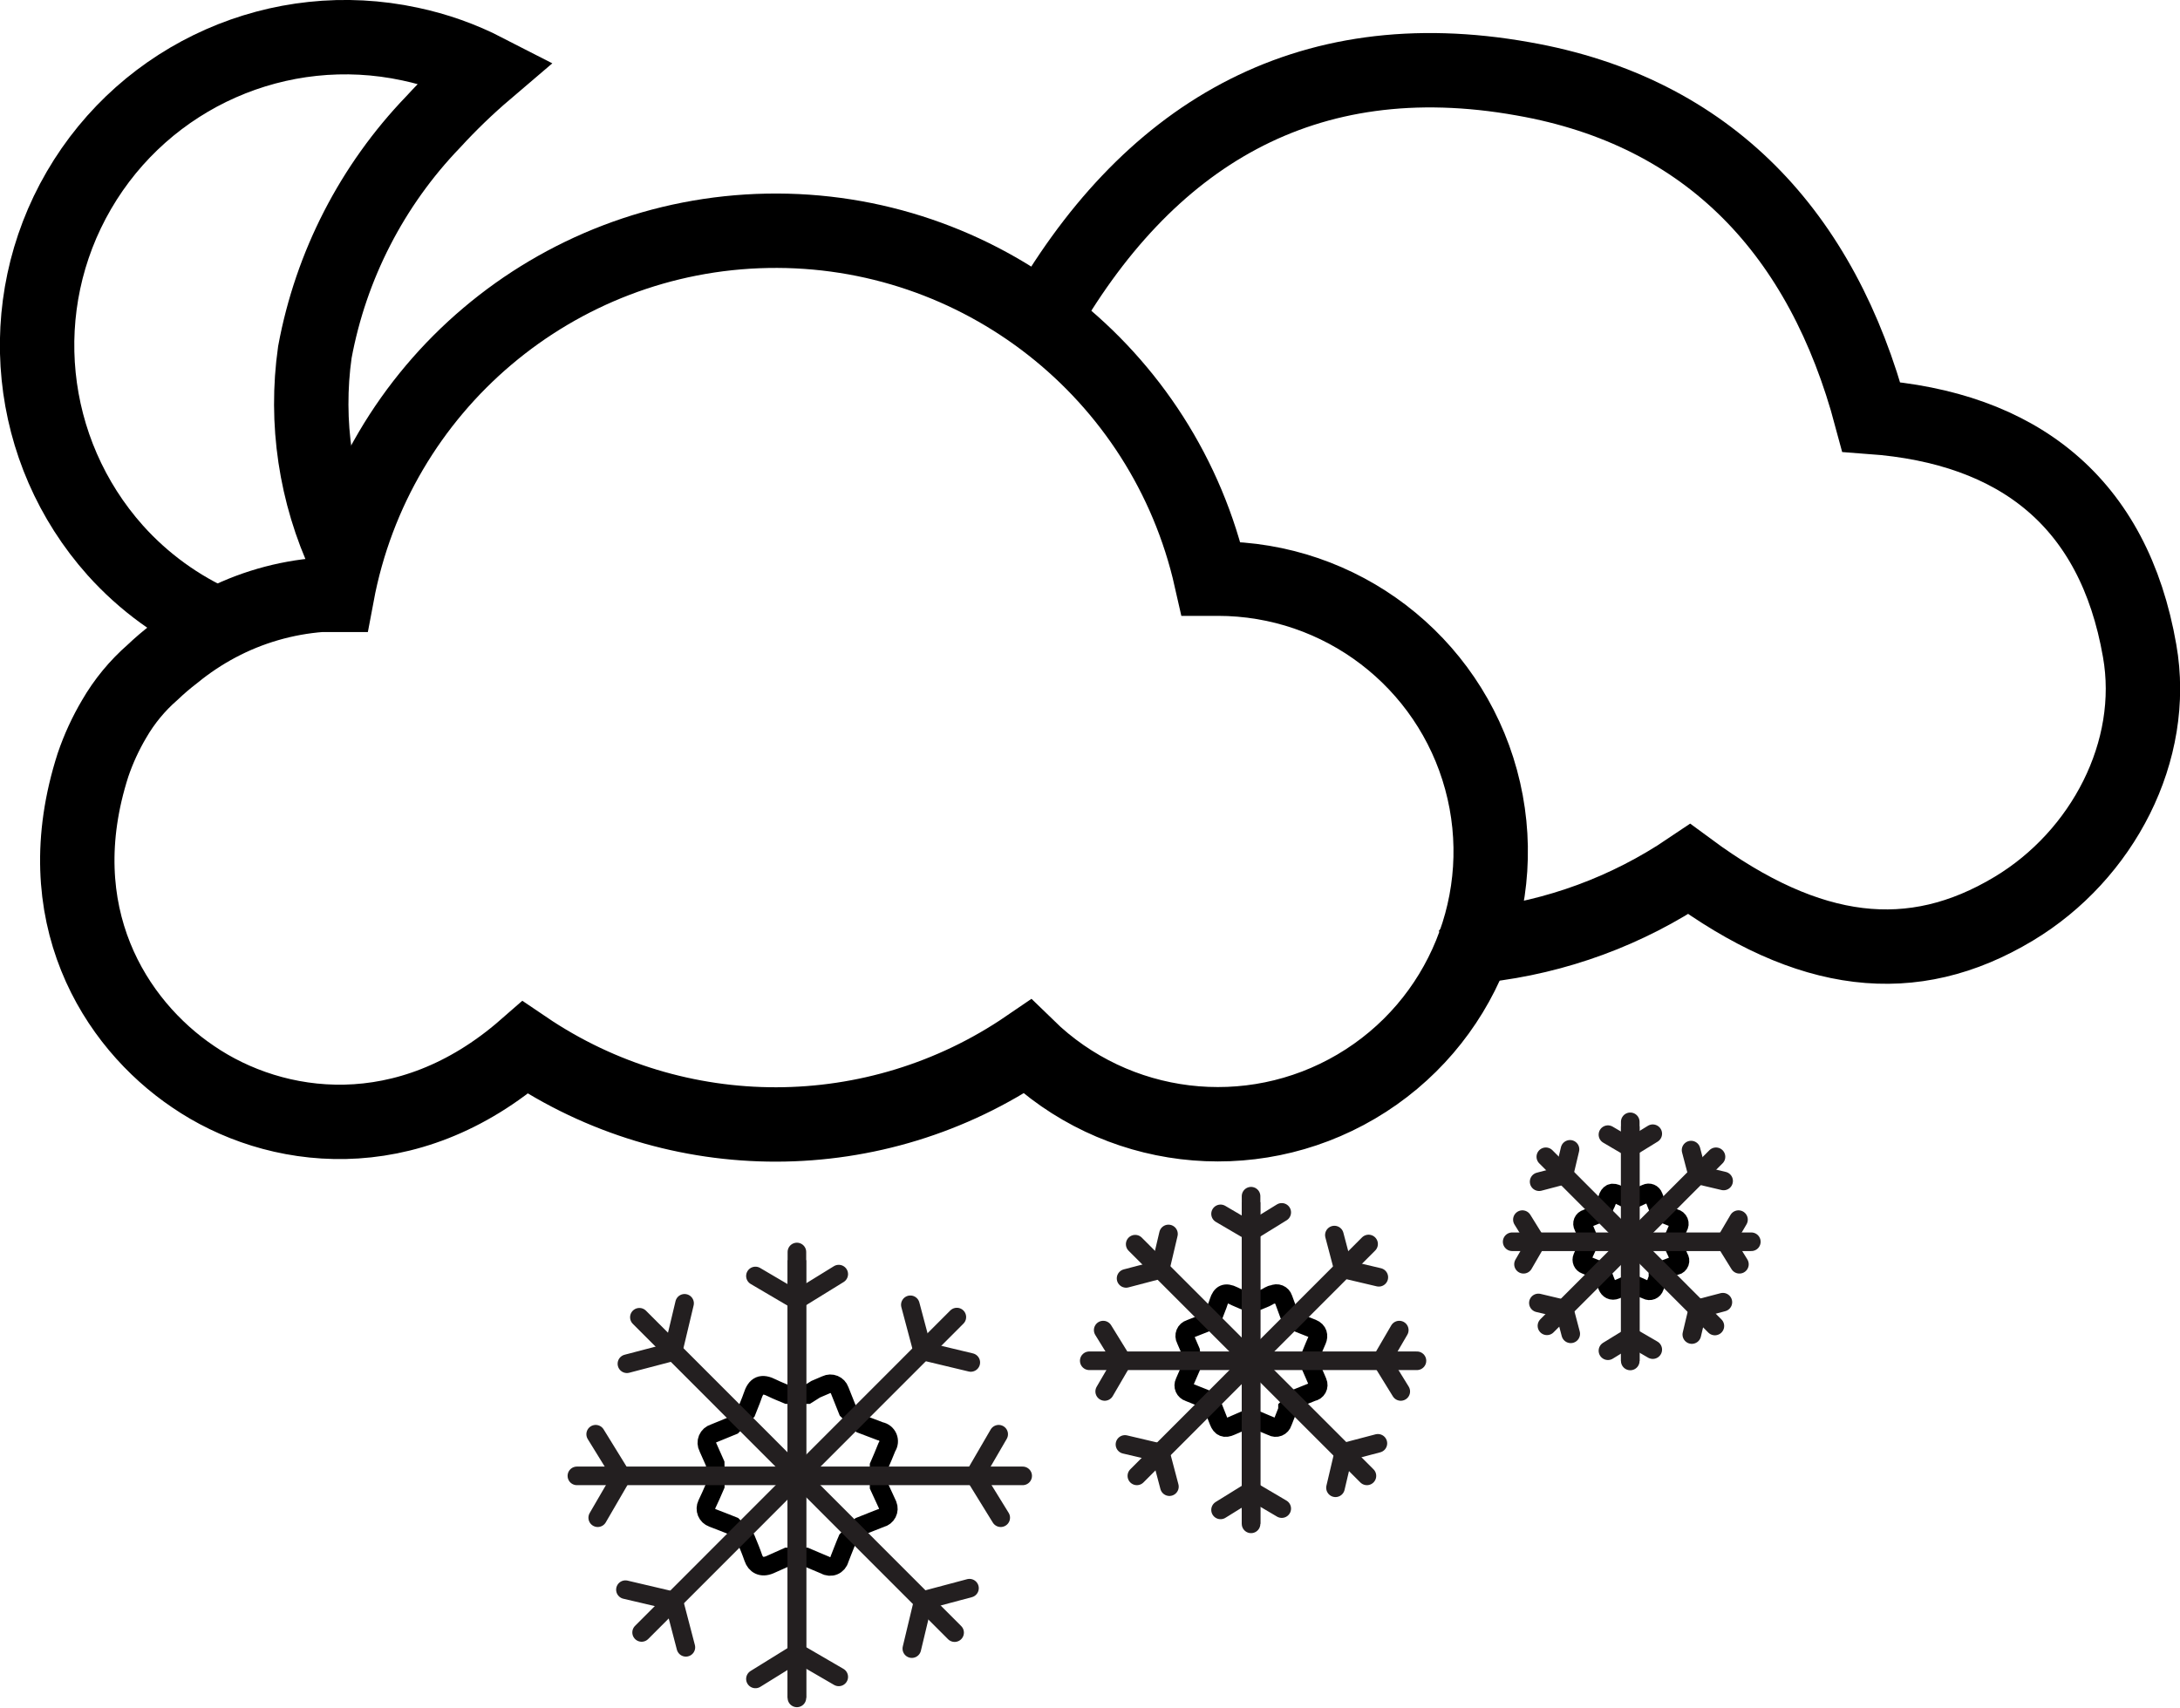
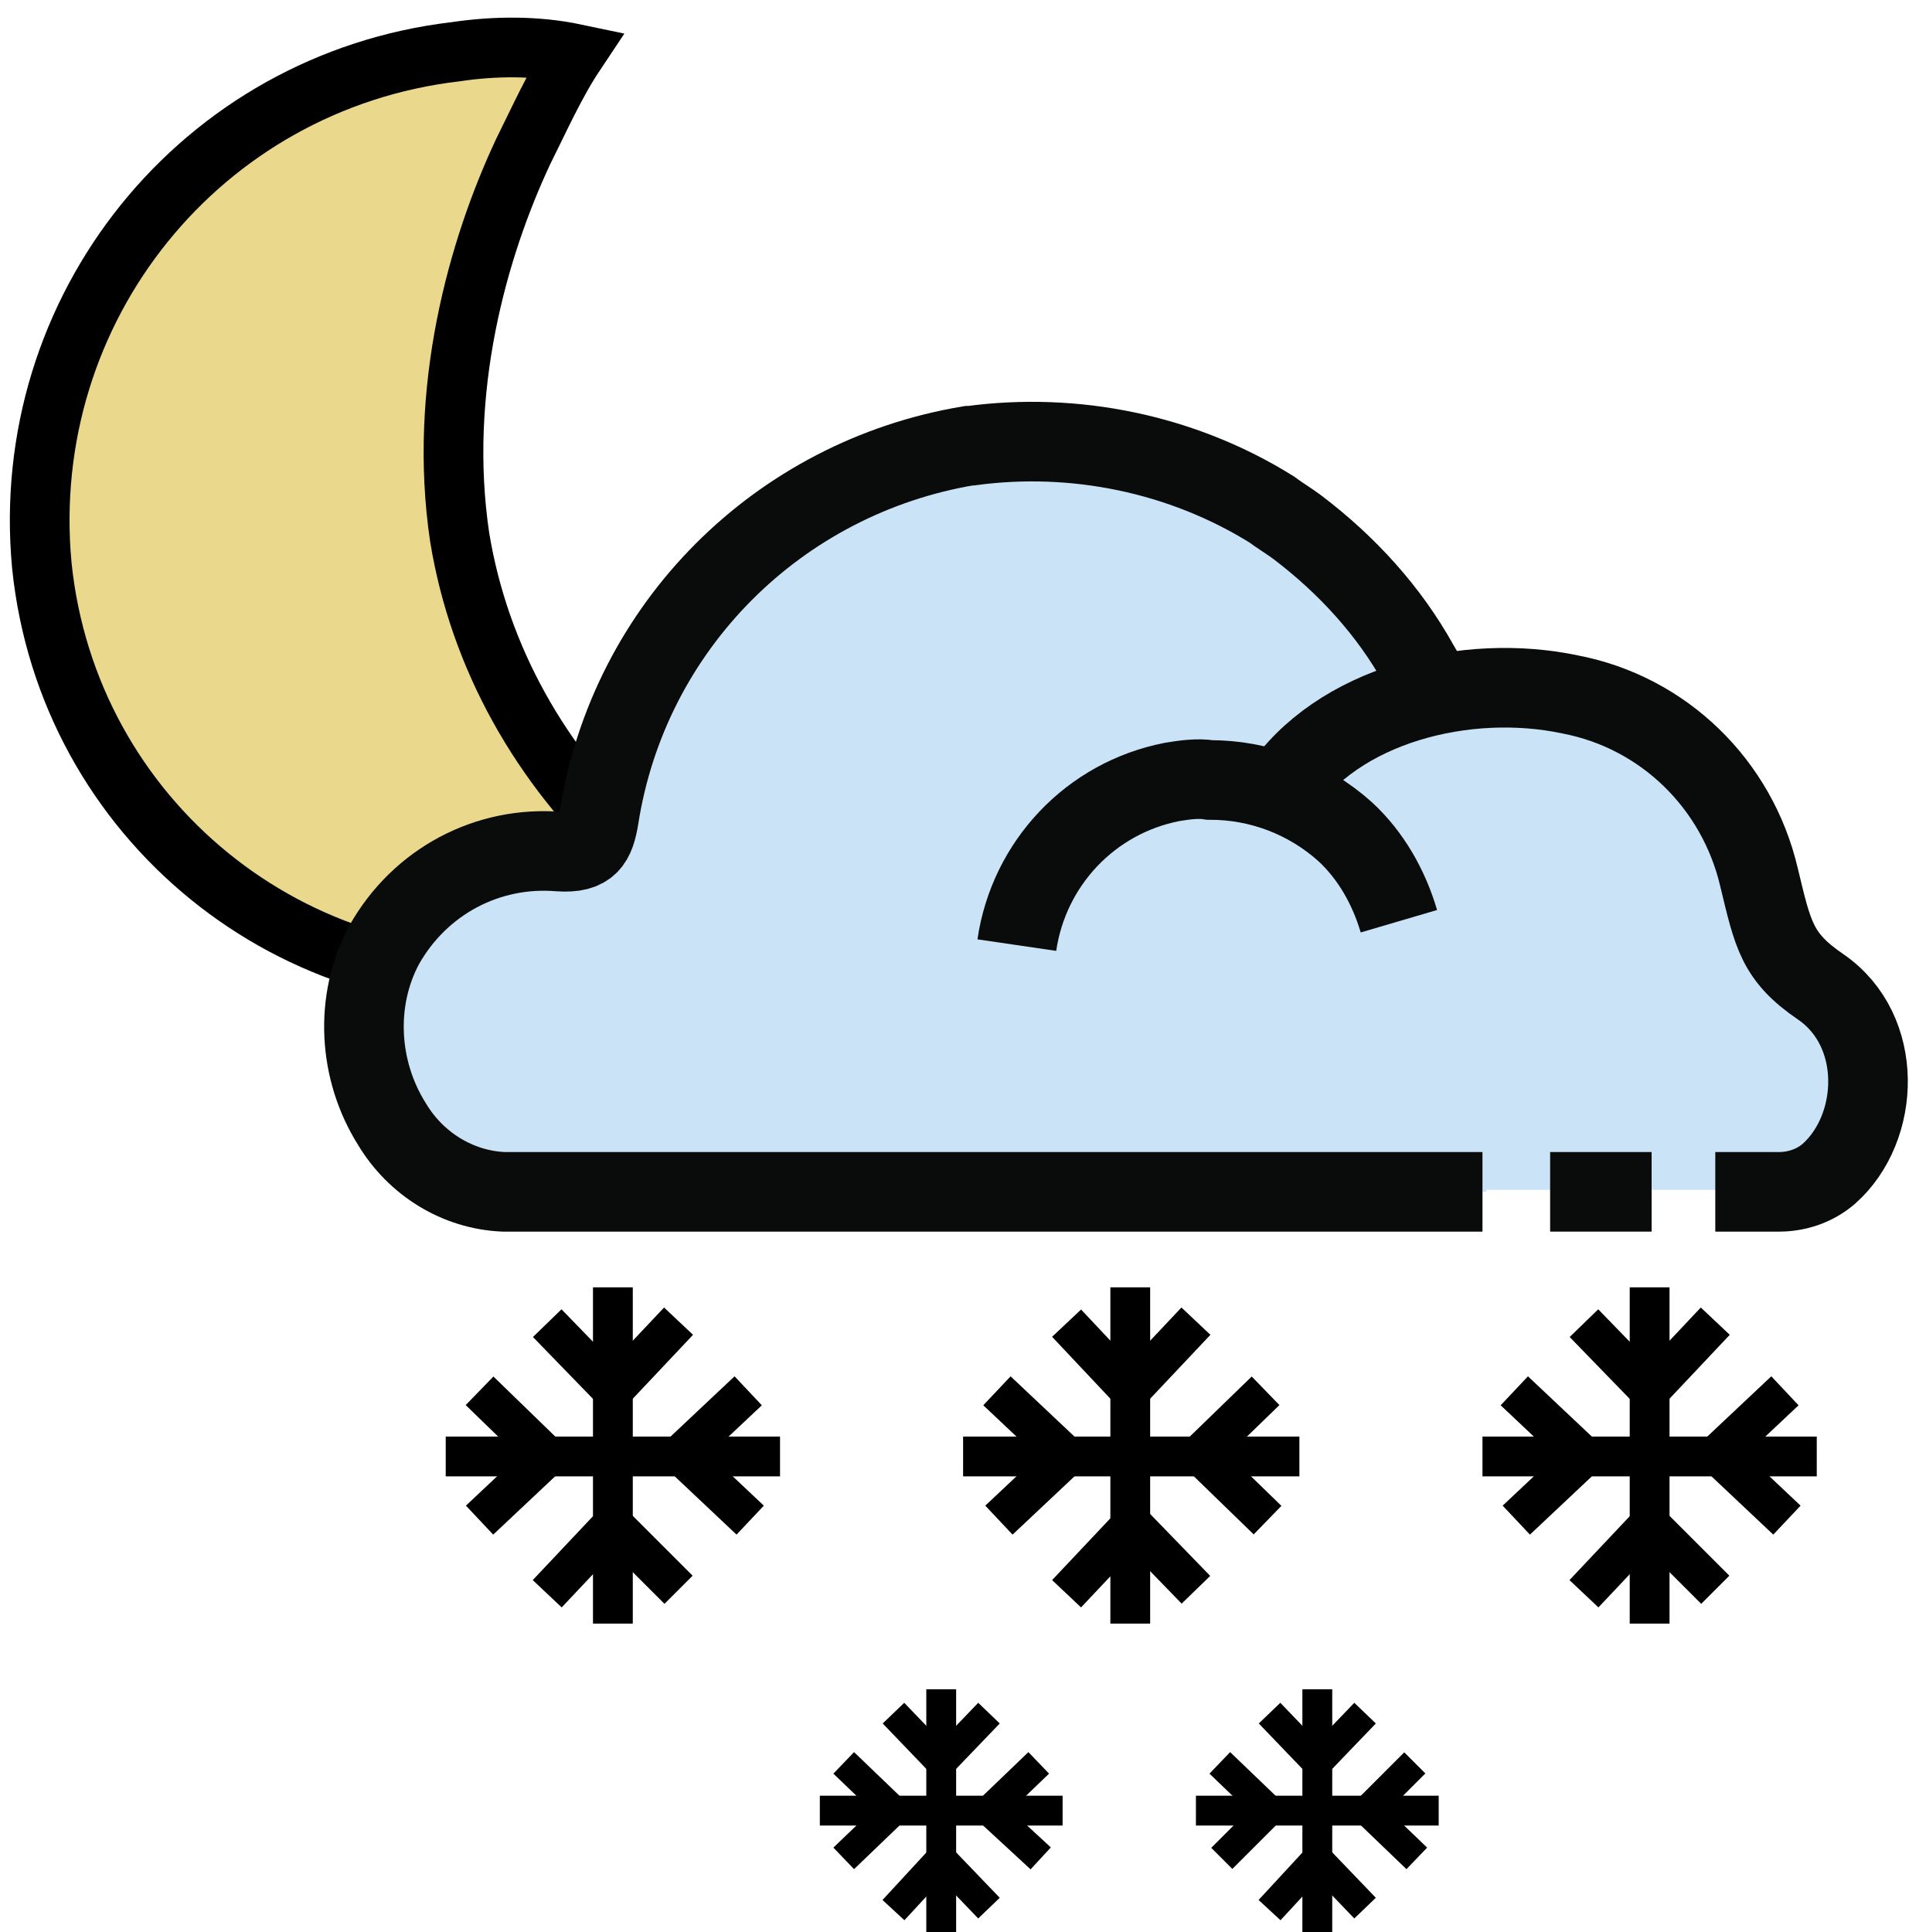
- <svg xmlns="http://www.w3.org/2000/svg" viewBox="0 0 117.22 91.81">
-   <defs>
-     <style>.cls-1,.cls-2,.cls-3,.cls-4{fill:none;stroke-miterlimit:10;}.cls-1,.cls-4{stroke:#000;}.cls-2,.cls-3{stroke:#231f20;}.cls-3{stroke-linecap:round;}.cls-4{stroke-width:4px;}</style>
-   </defs>
-   <g id="Layer_2" data-name="Layer 2">
-     <g id="Layer_1-2" data-name="Layer 1">
-       <path class="cls-1" d="M47.73,80.94l-.46-1V78.82c.14-.33.28-.64.42-1a.55.55,0,0,0-.36-.85l-1-.38-.75-.74-.43-1.08a.53.53,0,0,0-.73-.3l-.56.24L43.4,75H42.34c-.28-.12-.55-.22-.81-.35-.58-.3-.88-.16-1.07.44-.09.27-.21.53-.32.82l-.75.76-1,.41a.53.53,0,0,0-.32.76l.39.88a1.31,1.31,0,0,1,0,.15V79.9c-.15.36-.31.7-.45,1a.53.53,0,0,0,.3.73l.57.22.53.21.71.73c.14.34.27.65.39,1s.43.55.88.36l.94-.42h1l.54.23.5.21a.52.52,0,0,0,.77-.32c.12-.3.23-.6.35-.89a1.14,1.14,0,0,1,.06-.15l.73-.74.88-.35.21-.08A.52.52,0,0,0,47.73,80.94Z" />
-       <line class="cls-2" x1="42.85" y1="67.77" x2="42.85" y2="91.31" />
-       <line class="cls-3" x1="42.85" y1="67.33" x2="42.85" y2="91.31" />
-       <polyline class="cls-3" points="40.62 68.62 42.83 69.92 45.1 68.52" />
-       <polyline class="cls-3" points="45.1 90.18 42.88 88.89 40.62 90.29" />
-       <line class="cls-3" x1="34.38" y1="70.84" x2="51.33" y2="87.8" />
-       <polyline class="cls-3" points="33.71 73.34 36.19 72.69 36.81 70.09" />
-       <polyline class="cls-3" points="52.13 85.41 49.65 86.07 49.03 88.66" />
-       <line class="cls-3" x1="51.45" y1="70.83" x2="34.5" y2="87.79" />
-       <polyline class="cls-3" points="48.95 70.17 49.61 72.65 52.2 73.27" />
-       <polyline class="cls-3" points="36.88 88.59 36.23 86.1 33.63 85.49" />
-       <line class="cls-3" x1="54.99" y1="79.37" x2="31.02" y2="79.37" />
-       <polyline class="cls-3" points="53.7 77.13 52.41 79.35 53.81 81.62" />
-       <polyline class="cls-3" points="32.14 81.62 33.43 79.4 32.03 77.13" />
-       <path class="cls-1" d="M70.85,74.33c-.1-.25-.22-.5-.33-.76v-.79c.1-.25.2-.48.3-.71s.06-.5-.26-.63l-.71-.28-.56-.54L69,69.83a.38.38,0,0,0-.54-.22c-.14,0-.27.12-.41.18l-.36.15h-.78c-.2-.09-.4-.16-.59-.26-.43-.21-.65-.11-.79.33-.06.2-.15.39-.23.61l-.56.55-.76.3a.39.39,0,0,0-.23.56c.09.22.19.43.28.65a.28.28,0,0,1,0,.11v.77l-.34.78a.38.38,0,0,0,.23.53l.42.17.38.15.53.54.28.71c.13.33.32.41.65.26l.69-.3h.77l.4.17.36.15a.39.39,0,0,0,.57-.23l.26-.66,0-.11.53-.54.65-.26.15-.06A.38.38,0,0,0,70.85,74.33Z" />
-       <line class="cls-2" x1="67.27" y1="64.65" x2="67.27" y2="81.95" />
-       <line class="cls-3" x1="67.27" y1="64.33" x2="67.27" y2="81.95" />
-       <polyline class="cls-3" points="65.63 65.28 67.25 66.23 68.92 65.2" />
-       <polyline class="cls-3" points="68.92 81.13 67.29 80.17 65.63 81.2" />
-       <line class="cls-3" x1="61.04" y1="66.91" x2="73.5" y2="79.37" />
-       <polyline class="cls-3" points="60.55 68.75 62.38 68.27 62.83 66.36" />
-       <polyline class="cls-3" points="74.09 77.62 72.26 78.1 71.81 80.01" />
-       <line class="cls-3" x1="73.59" y1="66.9" x2="61.13" y2="79.37" />
-       <polyline class="cls-3" points="71.75 66.42 72.23 68.24 74.14 68.69" />
-       <polyline class="cls-3" points="62.88 79.95 62.4 78.13 60.49 77.68" />
-       <line class="cls-3" x1="76.19" y1="73.18" x2="58.57" y2="73.18" />
-       <polyline class="cls-3" points="75.24 71.53 74.29 73.16 75.32 74.83" />
-       <polyline class="cls-3" points="59.4 74.83 60.35 73.2 59.32 71.53" />
-       <path class="cls-1" d="M90.28,67.63c-.08-.19-.16-.37-.25-.56v-.58l.22-.51a.3.3,0,0,0-.19-.46l-.52-.21-.4-.39c-.08-.21-.15-.39-.23-.58a.28.28,0,0,0-.39-.16l-.3.13-.26.12h-.57L87,64.24c-.31-.16-.47-.09-.57.23,0,.15-.11.29-.17.45l-.41.4-.55.22a.28.28,0,0,0-.17.41c.07.16.14.31.2.47s0,0,0,.08v.57c-.09.19-.17.38-.25.56a.29.29,0,0,0,.17.39l.3.12.28.11.39.39c.07.19.14.36.21.53s.23.29.47.19l.5-.22H88l.29.13.26.11a.29.29,0,0,0,.42-.17l.18-.48,0-.08.39-.4.47-.18.11,0A.28.28,0,0,0,90.28,67.63Z" />
-       <line class="cls-2" x1="87.66" y1="60.57" x2="87.66" y2="73.19" />
-       <line class="cls-3" x1="87.66" y1="60.33" x2="87.66" y2="73.19" />
-       <polyline class="cls-3" points="86.46 61.02 87.65 61.72 88.87 60.97" />
-       <polyline class="cls-3" points="88.87 72.58 87.68 71.89 86.46 72.64" />
-       <line class="cls-3" x1="83.12" y1="62.21" x2="92.21" y2="71.31" />
-       <polyline class="cls-3" points="82.76 63.55 84.09 63.2 84.42 61.81" />
-       <polyline class="cls-3" points="92.64 70.03 91.3 70.38 90.97 71.77" />
-       <line class="cls-3" x1="92.27" y1="62.21" x2="83.18" y2="71.3" />
-       <polyline class="cls-3" points="90.93 61.85 91.28 63.18 92.68 63.51" />
-       <polyline class="cls-3" points="84.46 71.73 84.11 70.4 82.72 70.07" />
-       <line class="cls-3" x1="94.17" y1="66.78" x2="81.31" y2="66.78" />
-       <polyline class="cls-3" points="93.48 65.59 92.78 66.78 93.53 67.99" />
-       <polyline class="cls-3" points="81.92 67.99 82.61 66.8 81.86 65.59" />
-       <path class="cls-4" d="M18.58,30a19.63,19.63,0,0,1-1.65-11.06A24.21,24.21,0,0,1,23.29,6.56a32.14,32.14,0,0,1,2.84-2.74,16.28,16.28,0,0,0-4.08-1.45A16.57,16.57,0,0,0,6.2,29.6a16.23,16.23,0,0,0,5.51,4" />
-       <path class="cls-4" d="M78.93,51.31a1.29,1.29,0,0,1,.77-.47,24.84,24.84,0,0,0,11.13-4.1c6.44,4.75,12,5.41,17.45,2.13C113.06,46,116,40.38,115.05,35c-1.39-8-6.53-12-14.43-12.58C98,12.61,91.94,6,81.9,4.24c-11.74-2.1-20.29,3.05-26,13.23" />
-       <path class="cls-4" d="M65.48,31.12l-.36,0a24,24,0,0,0-47,.87l-.87,0a14.06,14.06,0,0,0-5.52,1.6,14.44,14.44,0,0,0-2.36,1.57,14.06,14.06,0,0,0-1.17,1,9.89,9.89,0,0,0-2.06,2.5A13.24,13.24,0,0,0,5,41.14c-2.57,8,1.16,13.91,5.38,16.76,4.38,3,11.5,4,17.86-1.56a24,24,0,0,0,27-.05A14.67,14.67,0,1,0,65.48,31.12Z" />
+ <svg xmlns="http://www.w3.org/2000/svg" version="1.1" id="Layer_1" x="0px" y="0px" viewBox="16 -16.1 95.9 97.1" style="enable-background:new 16 -16.1 95.9 97.1;" xml:space="preserve">
+   <style type="text/css">
+ 	.st0{fill:#EAD88C;}
+ 	.st1{fill:none;stroke:#000000;stroke-width:3;stroke-miterlimit:10;}
+ 	.st2{fill:none;}
+ 	.st3{fill:#CAE3F6;}
+ 	.st4{fill:none;stroke:#000000;stroke-width:1.5;stroke-miterlimit:10;}
+ 	.st5{fill:none;stroke:#000000;stroke-width:2;stroke-miterlimit:10;}
+ 	.st6{fill:none;stroke:#0A0B0B;stroke-width:4;stroke-miterlimit:10;}
+ </style>
+   <g>
+     <g>
+       <path class="st0" d="M38.9-13.5C26.1-12,16.9-0.6,18.1,12.3c1.3,12.8,12.7,22,25.4,20.7c3-0.4,5.7-1.2,8.5-2.7    c-1.6-1.1-3-2.3-4.3-3.7c-4.5-4.2-7.6-9.6-8.6-15.7C38,3.5,40-3.6,42.3-8.5c0.8-1.6,1.6-3.4,2.6-4.9C43-13.8,40.9-13.8,38.9-13.5z    " />
+       <path class="st1" d="M38.9-13.5C26.1-12,16.9-0.6,18.1,12.3c1.3,12.8,12.7,22,25.4,20.7c3-0.4,5.7-1.2,8.5-2.7    c-1.6-1.1-3-2.3-4.3-3.7c-4.5-4.2-7.6-9.6-8.6-15.7C38,3.5,40-3.6,42.3-8.5c0.8-1.6,1.6-3.4,2.6-4.9C43-13.8,40.9-13.8,38.9-13.5z    " />
+       <path class="st2" d="M60-11.1l-0.4-0.3c-5-3.6-11.1-5.2-18.3-4.6c-3.9,0.3-11.3,4-11.5,4.2C20.6-6.4,15.9,6.1,18.9,17.1    c0.3,1,0.6,1.9,1,2.9c1.4,3.6,3.7,6.9,6.6,9.5" />
    </g>
+     <path class="st3" d="M90.7,43.8H42.2c-2.3-0.1-4.3-1.4-5.5-3.4c-1.7-2.7-1.9-6.1-0.4-9c1.7-3.1,5.1-5,8.7-4.7   c1.5,0.1,1.8-0.5,1.9-1.7c1.5-9.5,8.9-17,18.4-18.6h0.1c5.2-0.7,10.4,0.4,14.8,3.2c0.4,0.3,0.9,0.6,1.3,0.9c2.4,1.9,4.5,4.2,6,6.9   l0.7,1.2" />
+     <path class="st3" d="M67.6,31.4c0.6-4.1,3.6-7.3,7.6-8.2c0.6-0.1,1.3-0.1,1.9-0.1c2.5,0,4.9,0.9,6.7,2.6c1.3,1.2,2.2,2.8,2.7,4.5" />
+     <path class="st3" d="M80.7,23.7c2.8-4.4,9.3-6,14.4-4.9c4.7,0.9,8.3,4.5,9.3,9.1c0.7,2.9,0.9,4,3.1,5.5c3.1,2.2,2.9,7.1,0.4,9.4   c-0.7,0.6-1.5,0.9-2.4,0.9H88.7" />
+     <line class="st2" x1="94.1" y1="43.8" x2="99.1" y2="43.8" />
+     <polyline class="st4" points="79.8,79.9 82.2,77.3 84.6,79.8  " />
+     <polyline class="st4" points="84.6,70 82.2,72.5 79.8,70  " />
+     <line class="st4" x1="82.2" y1="68.8" x2="82.2" y2="81" />
+     <polyline class="st4" points="87.2,77.3 84.7,74.9 87.1,72.5  " />
+     <polyline class="st4" points="77.3,72.5 79.8,74.9 77.4,77.3  " />
+     <line class="st4" x1="76.1" y1="74.9" x2="88.3" y2="74.9" />
+     <polyline class="st4" points="60.9,79.9 63.3,77.3 65.7,79.8  " />
+     <polyline class="st4" points="65.7,70 63.3,72.5 60.9,70  " />
+     <line class="st4" x1="63.3" y1="68.8" x2="63.3" y2="81" />
+     <polyline class="st4" points="68.3,77.3 65.7,74.9 68.2,72.5  " />
+     <polyline class="st4" points="58.4,72.5 60.9,74.9 58.4,77.3  " />
+     <line class="st4" x1="57.2" y1="74.9" x2="69.4" y2="74.9" />
+     <polyline class="st5" points="95.6,64 98.9,60.5 102.2,63.8  " />
+     <polyline class="st5" points="102.2,50.3 98.9,53.8 95.6,50.4  " />
+     <line class="st5" x1="98.9" y1="48.6" x2="98.9" y2="65.5" />
+     <polyline class="st5" points="105.8,60.3 102.3,57 105.7,53.8  " />
+     <polyline class="st5" points="92.1,53.8 95.6,57.1 92.2,60.3  " />
+     <line class="st5" x1="90.5" y1="57.1" x2="107.3" y2="57.1" />
+     <polyline class="st5" points="69.6,64 72.9,60.5 76.1,63.8  " />
+     <polyline class="st5" points="76.1,50.3 72.8,53.8 69.6,50.4  " />
+     <line class="st5" x1="72.8" y1="48.6" x2="72.8" y2="65.5" />
+     <polyline class="st5" points="79.7,60.3 76.3,57 79.6,53.8  " />
+     <polyline class="st5" points="66.1,53.8 69.6,57.1 66.2,60.3  " />
+     <line class="st5" x1="64.4" y1="57.1" x2="81.3" y2="57.1" />
+     <polyline class="st5" points="43.5,64 46.8,60.5 50.1,63.8  " />
+     <polyline class="st5" points="50.1,50.3 46.8,53.8 43.5,50.4  " />
+     <line class="st5" x1="46.8" y1="48.6" x2="46.8" y2="65.5" />
+     <polyline class="st5" points="53.7,60.3 50.2,57 53.6,53.8  " />
+     <polyline class="st5" points="40.1,53.8 43.5,57.1 40.1,60.3  " />
+     <line class="st5" x1="38.4" y1="57.1" x2="55.2" y2="57.1" />
+     <path class="st6" d="M90.5,43.8H41.3c-2.3-0.1-4.4-1.4-5.6-3.4c-1.7-2.7-1.9-6.2-0.4-9c1.8-3.2,5.2-5,8.8-4.7   c1.5,0.1,1.8-0.5,2-1.7c1.5-9.6,9-17.1,18.6-18.7h0.1C70,5.6,75.4,6.7,79.9,9.5c0.4,0.3,0.9,0.6,1.3,0.9c2.5,1.9,4.6,4.2,6.1,6.9   l0.7,1.2" />
+     <path class="st6" d="M67.1,31.4c0.6-4.1,3.7-7.4,7.8-8.2c0.6-0.1,1.3-0.2,1.9-0.1c2.5,0,4.9,0.9,6.8,2.6c1.3,1.2,2.2,2.8,2.7,4.5" />
+     <path class="st6" d="M80.3,23.7c2.9-4.4,9.4-6,14.6-4.9c4.7,0.9,8.4,4.5,9.5,9.2c0.7,2.9,0.9,4,3.1,5.5c3.2,2.2,3,7.1,0.4,9.4   c-0.7,0.6-1.6,0.9-2.5,0.9h-3.2" />
+     <line class="st6" x1="93.9" y1="43.8" x2="99" y2="43.8" />
  </g>
</svg>
